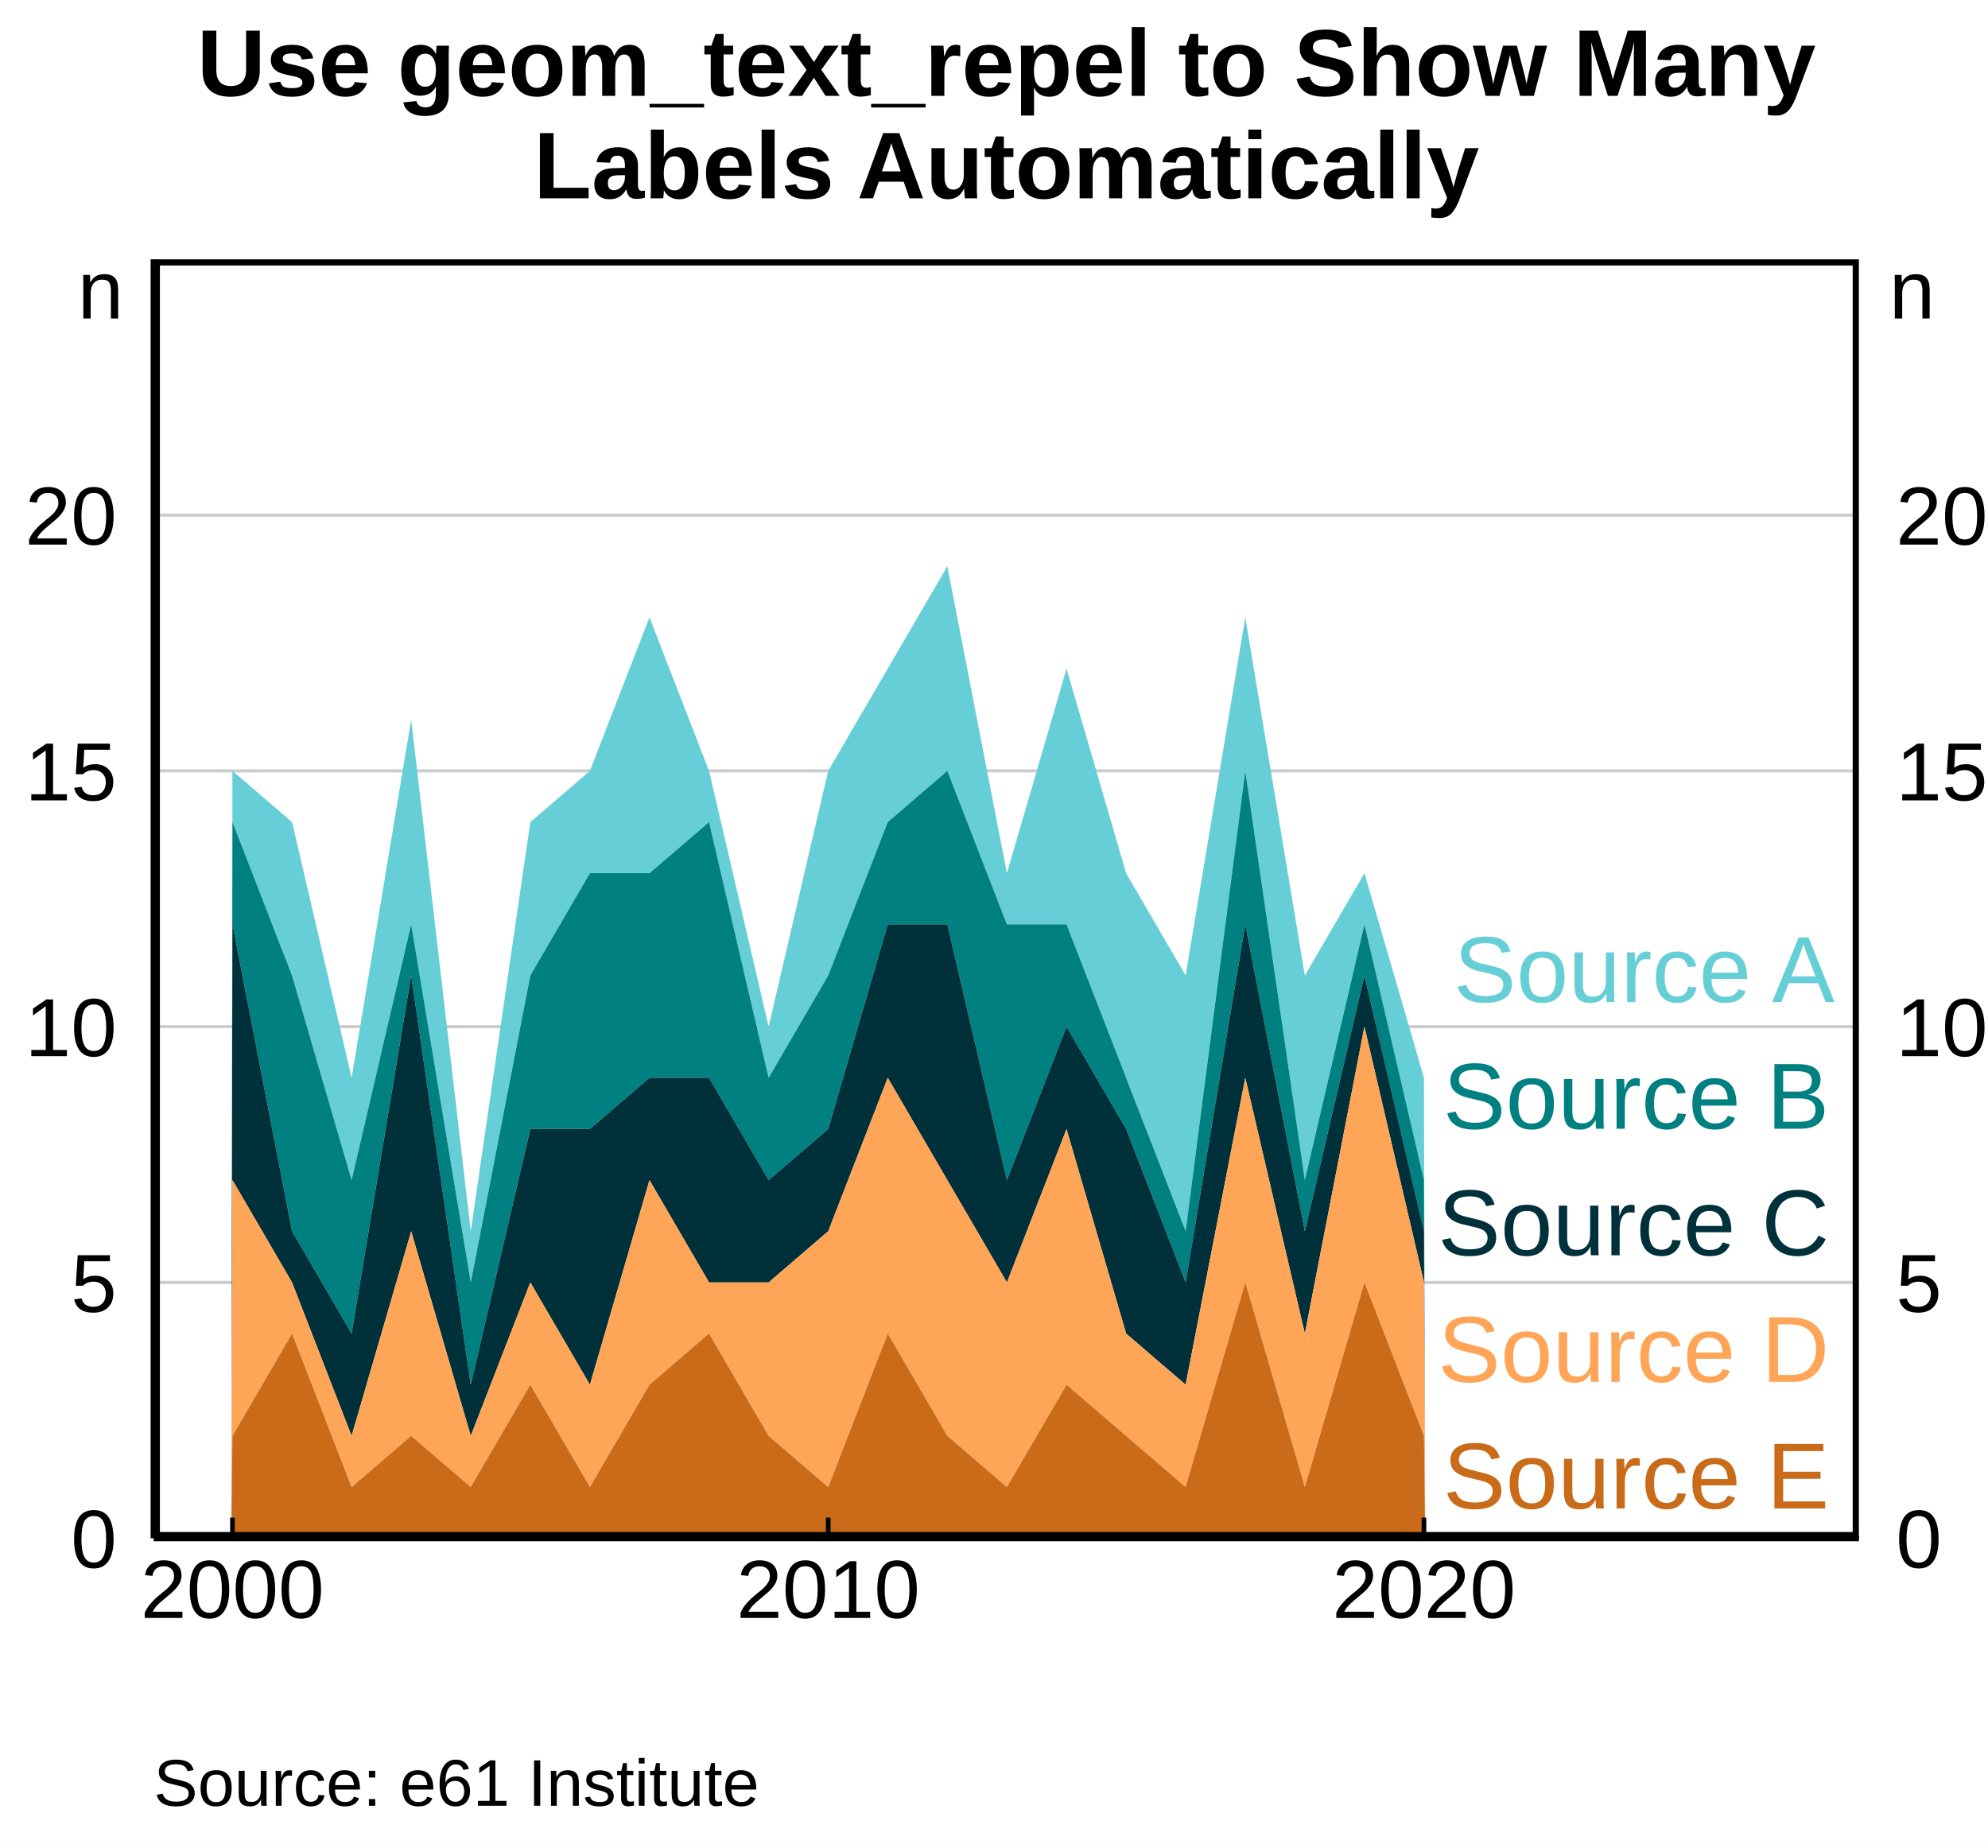
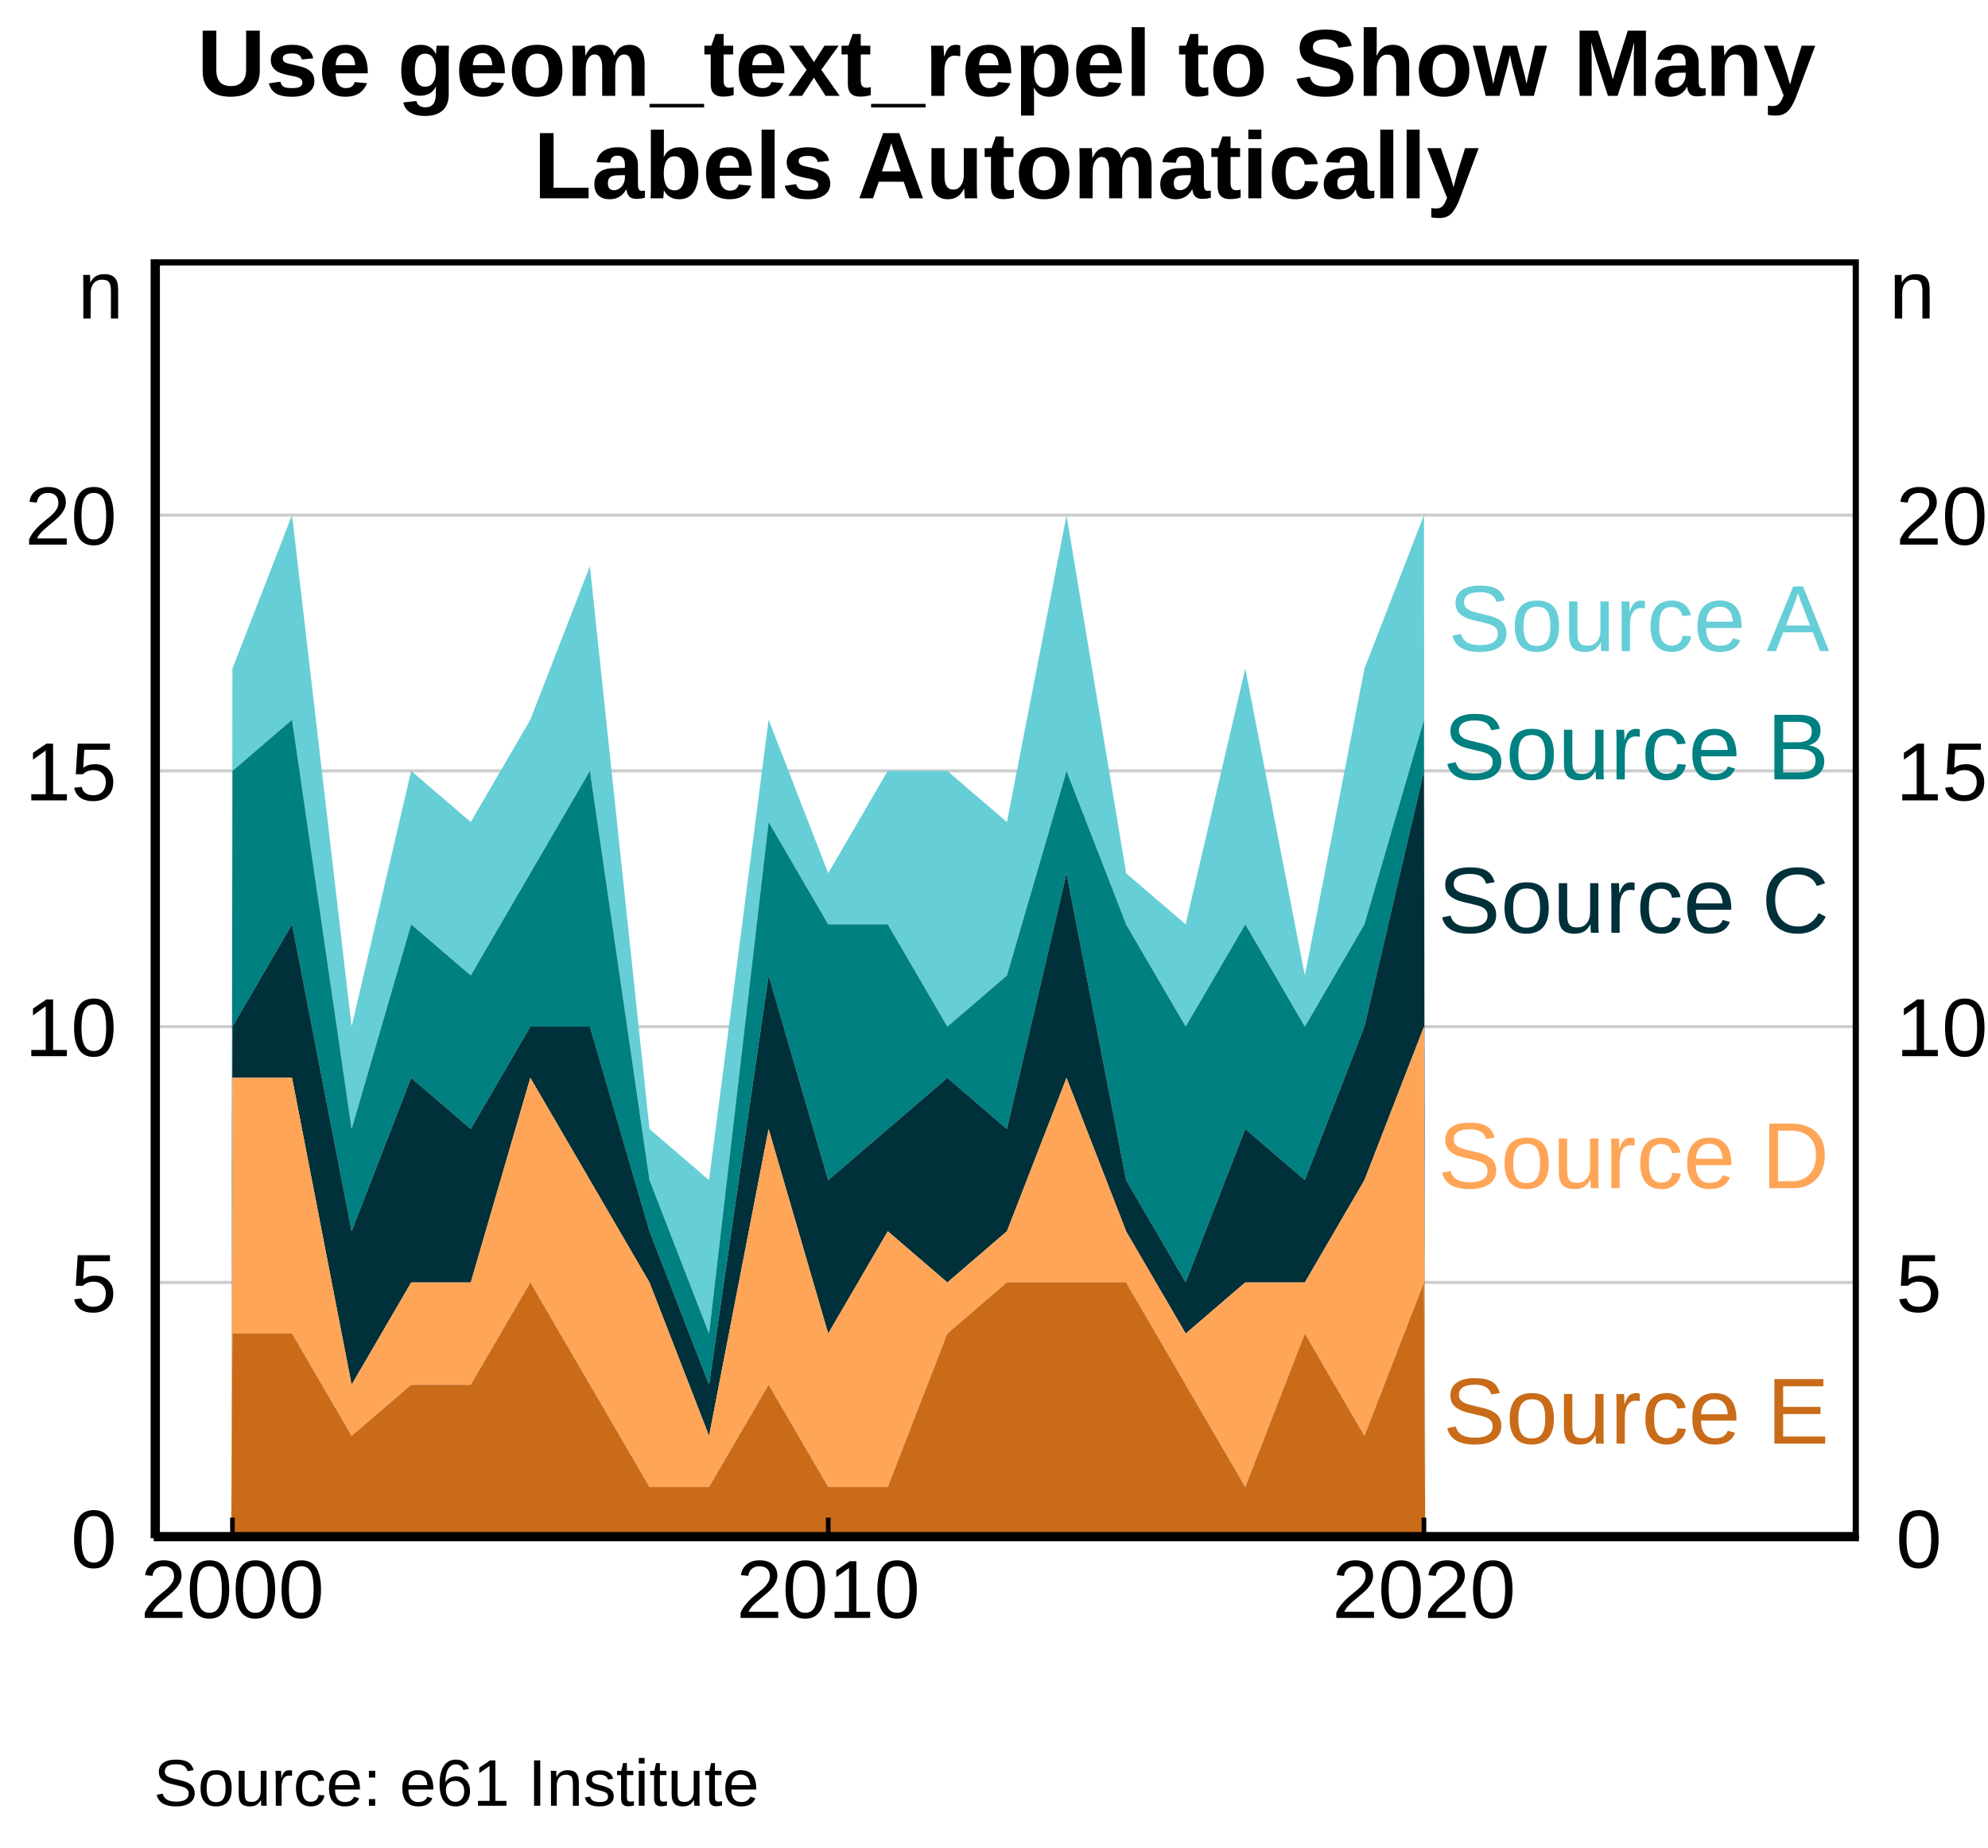
<svg xmlns="http://www.w3.org/2000/svg" class="svglite" width="240.94pt" height="223.94pt" viewBox="0 0 240.94 223.94">
  <defs>
    <style type="text/css">
    .svglite line, .svglite polyline, .svglite polygon, .svglite path, .svglite rect, .svglite circle {
      fill: none;
      stroke: #000000;
      stroke-linecap: round;
      stroke-linejoin: round;
      stroke-miterlimit: 10.00;
    }
    .svglite text {
      white-space: pre;
    }
  </style>
  </defs>
  <rect width="100%" height="100%" style="stroke: none; fill: #FFFFFF;" />
  <defs>
    <clipPath id="cpMC4wMHwyNDAuOTR8MC4wMHwyMjMuOTQ=">
      <rect x="0.00" y="0.00" width="240.94" height="223.94" />
    </clipPath>
  </defs>
  <g clip-path="url(#cpMC4wMHwyNDAuOTR8MC4wMHwyMjMuOTQ=)">
</g>
  <defs>
    <clipPath id="cpMC4wMHwyNDAuOTR8MS45NXwyMjEuOTk=">
      <rect x="0.00" y="1.95" width="240.94" height="220.04" />
    </clipPath>
  </defs>
  <g clip-path="url(#cpMC4wMHwyNDAuOTR8MS45NXwyMjEuOTk=)">
    <rect x="0.00" y="1.95" width="240.94" height="220.04" style="stroke-width: 0.75; stroke: none; fill: #FFFFFF;" />
  </g>
  <g clip-path="url(#cpMC4wMHwyNDAuOTR8MC4wMHwyMjMuOTQ=)">
</g>
  <defs>
    <clipPath id="cpMTguNjN8MjI1LjMwfDMxLjQzfDE4Ni40Mw==">
      <rect x="18.63" y="31.43" width="206.66" height="155.00" />
    </clipPath>
  </defs>
  <g clip-path="url(#cpMTguNjN8MjI1LjMwfDMxLjQzfDE4Ni40Mw==)">
    <rect x="18.63" y="31.43" width="206.66" height="155.00" style="stroke-width: 0.75; stroke: none; fill: #FFFFFF;" />
    <polyline points="18.63,186.43 225.30,186.43 " style="stroke-width: 0.38; stroke: #CDCDCD; stroke-linecap: butt;" />
    <polyline points="18.63,155.43 225.30,155.43 " style="stroke-width: 0.38; stroke: #CDCDCD; stroke-linecap: butt;" />
    <polyline points="18.63,124.43 225.30,124.43 " style="stroke-width: 0.38; stroke: #CDCDCD; stroke-linecap: butt;" />
    <polyline points="18.63,93.43 225.30,93.43 " style="stroke-width: 0.38; stroke: #CDCDCD; stroke-linecap: butt;" />
    <polyline points="18.63,62.43 225.30,62.43 " style="stroke-width: 0.38; stroke: #CDCDCD; stroke-linecap: butt;" />
-     <polygon points="28.17,93.43 28.32,93.56 35.25,99.51 35.39,99.63 35.54,100.25 42.47,130.01 42.61,130.63 42.76,129.76 49.69,88.10 49.83,87.23 49.98,88.47 56.91,147.99 57.05,149.23 57.20,148.24 64.13,100.62 64.28,99.63 64.42,99.51 71.35,93.56 71.50,93.43 71.64,93.06 78.57,75.20 78.72,74.83 78.86,75.20 85.79,93.06 85.94,93.43 86.08,94.05 93.01,123.81 93.16,124.43 93.30,123.81 100.23,94.05 100.38,93.43 100.52,93.18 107.45,81.28 107.60,81.03 107.74,80.78 114.67,68.88 114.82,68.63 114.96,69.38 121.89,105.09 122.04,105.83 122.18,105.34 129.12,81.53 129.26,81.03 129.40,81.53 136.34,105.34 136.48,105.83 136.62,106.08 143.56,117.98 143.70,118.23 143.84,117.36 150.78,75.70 150.92,74.83 151.07,75.70 158.00,117.36 158.14,118.23 158.29,117.98 165.22,106.08 165.36,105.83 165.51,106.33 172.44,130.14 172.58,130.63 172.73,186.43 172.58,143.03 172.44,142.41 165.51,112.65 165.36,112.03 165.22,112.65 158.29,142.41 158.14,143.03 158.00,142.04 151.07,94.42 150.92,93.43 150.78,94.55 143.84,148.11 143.70,149.23 143.56,148.86 136.62,131.00 136.48,130.63 136.34,130.26 129.40,112.40 129.26,112.03 129.12,112.03 122.18,112.03 122.04,112.03 121.89,111.66 114.96,93.80 114.82,93.43 114.67,93.56 107.74,99.51 107.60,99.63 107.45,100.00 100.52,117.86 100.38,118.23 100.23,118.48 93.30,130.38 93.16,130.63 93.01,130.01 86.08,100.25 85.94,99.63 85.79,99.76 78.86,105.71 78.72,105.83 78.57,105.83 71.64,105.83 71.50,105.83 71.35,106.08 64.42,117.98 64.28,118.23 64.13,118.98 57.20,154.69 57.05,155.43 56.91,154.56 49.98,112.90 49.83,112.03 49.69,112.65 42.76,142.41 42.61,143.03 42.47,142.53 35.54,118.73 35.39,118.23 35.25,117.86 28.32,100.00 28.17,99.63 28.03,186.43 " style="stroke-width: 0.00; stroke: none; stroke-linecap: butt; fill: #66CED6;" />
-     <polyline points="28.17,93.43 28.32,93.56 35.25,99.51 35.39,99.63 35.54,100.25 42.47,130.01 42.61,130.63 42.76,129.76 49.69,88.10 49.83,87.23 49.98,88.47 56.91,147.99 57.05,149.23 57.20,148.24 64.13,100.62 64.28,99.63 64.42,99.51 71.35,93.56 71.50,93.43 71.64,93.06 78.57,75.20 78.72,74.83 78.86,75.20 85.79,93.06 85.94,93.43 86.08,94.05 93.01,123.81 93.16,124.43 93.30,123.81 100.23,94.05 100.38,93.43 100.52,93.18 107.45,81.28 107.60,81.03 107.74,80.78 114.67,68.88 114.82,68.63 114.96,69.38 121.89,105.09 122.04,105.83 122.18,105.34 129.12,81.53 129.26,81.03 129.40,81.53 136.34,105.34 136.48,105.83 136.62,106.08 143.56,117.98 143.70,118.23 143.84,117.36 150.78,75.70 150.92,74.83 151.07,75.70 158.00,117.36 158.14,118.23 158.29,117.98 165.22,106.08 165.36,105.83 165.51,106.33 172.44,130.14 172.58,130.63 " style="stroke-width: 2.13; stroke: none; stroke-linecap: butt;" />
-     <polygon points="28.17,99.63 28.32,100.00 35.25,117.86 35.39,118.23 35.54,118.73 42.47,142.53 42.61,143.03 42.76,142.41 49.69,112.65 49.83,112.03 49.98,112.90 56.91,154.56 57.05,155.43 57.20,154.69 64.13,118.98 64.28,118.23 64.42,117.98 71.35,106.08 71.50,105.83 71.64,105.83 78.57,105.83 78.72,105.83 78.86,105.71 85.79,99.76 85.94,99.63 86.08,100.25 93.01,130.01 93.16,130.63 93.30,130.38 100.23,118.48 100.38,118.23 100.52,117.86 107.45,100.00 107.60,99.63 107.74,99.51 114.67,93.56 114.82,93.43 114.96,93.80 121.89,111.66 122.04,112.03 122.18,112.03 129.12,112.03 129.26,112.03 129.40,112.40 136.34,130.26 136.48,130.63 136.62,131.00 143.56,148.86 143.70,149.23 143.84,148.11 150.78,94.55 150.92,93.43 151.07,94.42 158.00,142.04 158.14,143.03 158.29,142.41 165.22,112.65 165.36,112.03 165.51,112.65 172.44,142.41 172.58,143.03 172.73,186.43 172.58,149.23 172.44,148.61 165.51,118.85 165.36,118.23 165.22,118.85 158.29,148.61 158.14,149.23 158.00,148.49 151.07,112.78 150.92,112.03 150.78,112.90 143.84,154.56 143.70,155.43 143.56,155.06 136.62,137.20 136.48,136.83 136.34,136.58 129.40,124.68 129.26,124.43 129.12,124.80 122.18,142.66 122.04,143.03 121.89,142.41 114.96,112.65 114.82,112.03 114.67,112.03 107.74,112.03 107.60,112.03 107.45,112.53 100.52,136.34 100.38,136.83 100.23,136.96 93.30,142.91 93.16,143.03 93.01,142.78 86.08,130.88 85.94,130.63 85.79,130.63 78.86,130.63 78.72,130.63 78.57,130.76 71.64,136.71 71.50,136.83 71.35,136.83 64.42,136.83 64.28,136.83 64.13,137.45 57.20,167.21 57.05,167.83 56.91,166.84 49.98,119.22 49.83,118.23 49.69,119.10 42.76,160.76 42.61,161.63 42.47,161.38 35.54,149.48 35.39,149.23 35.25,148.49 28.32,112.78 28.17,112.03 28.03,186.43 " style="stroke-width: 0.00; stroke: none; stroke-linecap: butt; fill: #008080;" />
-     <polyline points="28.17,99.63 28.32,100.00 35.25,117.86 35.39,118.23 35.54,118.73 42.47,142.53 42.61,143.03 42.76,142.41 49.69,112.65 49.83,112.03 49.98,112.90 56.91,154.56 57.05,155.43 57.20,154.69 64.13,118.98 64.28,118.23 64.42,117.98 71.35,106.08 71.50,105.83 71.64,105.83 78.57,105.83 78.72,105.83 78.86,105.71 85.79,99.76 85.94,99.63 86.08,100.25 93.01,130.01 93.16,130.63 93.30,130.38 100.23,118.48 100.38,118.23 100.52,117.86 107.45,100.00 107.60,99.63 107.74,99.51 114.67,93.56 114.82,93.43 114.96,93.80 121.89,111.66 122.04,112.03 122.18,112.03 129.12,112.03 129.26,112.03 129.40,112.40 136.34,130.26 136.48,130.63 136.62,131.00 143.56,148.86 143.70,149.23 143.84,148.11 150.78,94.55 150.92,93.43 151.07,94.42 158.00,142.04 158.14,143.03 158.29,142.41 165.22,112.65 165.36,112.03 165.51,112.65 172.44,142.41 172.58,143.03 " style="stroke-width: 2.13; stroke: none; stroke-linecap: butt;" />
-     <polygon points="28.17,112.03 28.32,112.78 35.25,148.49 35.39,149.23 35.54,149.48 42.47,161.38 42.61,161.63 42.76,160.76 49.69,119.10 49.83,118.23 49.98,119.22 56.91,166.84 57.05,167.83 57.20,167.21 64.13,137.45 64.28,136.83 64.42,136.83 71.35,136.83 71.50,136.83 71.64,136.71 78.57,130.76 78.72,130.63 78.86,130.63 85.79,130.63 85.94,130.63 86.08,130.88 93.01,142.78 93.16,143.03 93.30,142.91 100.23,136.96 100.38,136.83 100.52,136.34 107.45,112.53 107.60,112.03 107.74,112.03 114.67,112.03 114.82,112.03 114.96,112.65 121.89,142.41 122.04,143.03 122.18,142.66 129.12,124.80 129.26,124.43 129.40,124.68 136.34,136.58 136.48,136.83 136.62,137.20 143.56,155.06 143.70,155.43 143.84,154.56 150.78,112.90 150.92,112.03 151.07,112.78 158.00,148.49 158.14,149.23 158.29,148.61 165.22,118.85 165.36,118.23 165.51,118.85 172.44,148.61 172.58,149.23 172.73,186.43 172.58,155.43 172.44,154.81 165.51,125.05 165.36,124.43 165.22,125.18 158.29,160.89 158.14,161.63 158.00,161.01 151.07,131.25 150.92,130.63 150.78,131.38 143.84,167.09 143.70,167.83 143.56,167.71 136.62,161.75 136.48,161.63 136.34,161.13 129.40,137.33 129.26,136.83 129.12,137.20 122.18,155.06 122.04,155.43 121.89,155.18 114.96,143.28 114.82,143.03 114.67,142.78 107.74,130.88 107.60,130.63 107.45,131.00 100.52,148.86 100.38,149.23 100.23,149.35 93.30,155.31 93.16,155.43 93.01,155.43 86.08,155.43 85.94,155.43 85.79,155.18 78.86,143.28 78.72,143.03 78.57,143.53 71.64,167.33 71.50,167.83 71.35,167.58 64.42,155.68 64.28,155.43 64.13,155.80 57.20,173.66 57.05,174.03 56.91,173.53 49.98,149.73 49.83,149.23 49.69,149.73 42.76,173.53 42.61,174.03 42.47,173.66 35.54,155.80 35.39,155.43 35.25,155.18 28.32,143.28 28.17,143.03 28.03,186.43 " style="stroke-width: 0.00; stroke: none; stroke-linecap: butt; fill: #003039;" />
-     <polyline points="28.17,112.03 28.32,112.78 35.25,148.49 35.39,149.23 35.54,149.48 42.47,161.38 42.61,161.63 42.76,160.76 49.69,119.10 49.83,118.23 49.98,119.22 56.91,166.84 57.05,167.83 57.20,167.21 64.13,137.45 64.28,136.83 64.42,136.83 71.35,136.83 71.50,136.83 71.64,136.71 78.57,130.76 78.72,130.63 78.86,130.63 85.79,130.63 85.94,130.63 86.08,130.88 93.01,142.78 93.16,143.03 93.30,142.91 100.23,136.96 100.38,136.83 100.52,136.34 107.45,112.53 107.60,112.03 107.74,112.03 114.67,112.03 114.82,112.03 114.96,112.65 121.89,142.41 122.04,143.03 122.18,142.66 129.12,124.80 129.26,124.43 129.40,124.68 136.34,136.58 136.48,136.83 136.62,137.20 143.56,155.06 143.70,155.43 143.84,154.56 150.78,112.90 150.92,112.03 151.07,112.78 158.00,148.49 158.14,149.23 158.29,148.61 165.22,118.85 165.36,118.23 165.51,118.85 172.44,148.61 172.58,149.23 " style="stroke-width: 2.13; stroke: none; stroke-linecap: butt;" />
-     <polygon points="28.17,143.03 28.32,143.28 35.25,155.18 35.39,155.43 35.54,155.80 42.47,173.66 42.61,174.03 42.76,173.53 49.69,149.73 49.83,149.23 49.98,149.73 56.91,173.53 57.05,174.03 57.20,173.66 64.13,155.80 64.28,155.43 64.42,155.68 71.35,167.58 71.50,167.83 71.64,167.33 78.57,143.53 78.72,143.03 78.86,143.28 85.79,155.18 85.94,155.43 86.08,155.43 93.01,155.43 93.16,155.43 93.30,155.31 100.23,149.35 100.38,149.23 100.52,148.86 107.45,131.00 107.60,130.63 107.74,130.88 114.67,142.78 114.82,143.03 114.96,143.28 121.89,155.18 122.04,155.43 122.18,155.06 129.12,137.20 129.26,136.83 129.40,137.33 136.34,161.13 136.48,161.63 136.62,161.75 143.56,167.71 143.70,167.83 143.84,167.09 150.78,131.38 150.92,130.63 151.07,131.25 158.00,161.01 158.14,161.63 158.29,160.89 165.22,125.18 165.36,124.43 165.51,125.05 172.44,154.81 172.58,155.43 172.73,186.43 172.58,174.03 172.44,173.66 165.51,155.80 165.36,155.43 165.22,155.93 158.29,179.73 158.14,180.23 158.00,179.73 151.07,155.93 150.92,155.43 150.78,155.93 143.84,179.73 143.70,180.23 143.56,180.11 136.62,174.15 136.48,174.03 136.34,173.91 129.40,167.95 129.26,167.83 129.12,168.08 122.18,179.98 122.04,180.23 121.89,180.11 114.96,174.15 114.82,174.03 114.67,173.78 107.74,161.88 107.60,161.63 107.45,162.00 100.52,179.86 100.38,180.23 100.23,180.11 93.30,174.15 93.16,174.03 93.01,173.78 86.08,161.88 85.94,161.63 85.79,161.75 78.86,167.71 78.72,167.83 78.57,168.08 71.64,179.98 71.50,180.23 71.35,179.98 64.42,168.08 64.28,167.83 64.13,168.08 57.20,179.98 57.05,180.23 56.91,180.11 49.98,174.15 49.83,174.03 49.69,174.15 42.76,180.11 42.61,180.23 42.47,179.86 35.54,162.00 35.39,161.63 35.25,161.88 28.32,173.78 28.17,174.03 28.03,186.43 " style="stroke-width: 0.00; stroke: none; stroke-linecap: butt; fill: #FFA557;" />
-     <polyline points="28.17,143.03 28.32,143.28 35.25,155.18 35.39,155.43 35.54,155.80 42.47,173.66 42.61,174.03 42.76,173.53 49.69,149.73 49.83,149.23 49.98,149.73 56.91,173.53 57.05,174.03 57.20,173.66 64.13,155.80 64.28,155.43 64.42,155.68 71.35,167.58 71.50,167.83 71.64,167.33 78.57,143.53 78.72,143.03 78.86,143.28 85.79,155.18 85.94,155.43 86.08,155.43 93.01,155.43 93.16,155.43 93.30,155.31 100.23,149.35 100.38,149.23 100.52,148.86 107.45,131.00 107.60,130.63 107.74,130.88 114.67,142.78 114.82,143.03 114.96,143.28 121.89,155.18 122.04,155.43 122.18,155.06 129.12,137.20 129.26,136.83 129.40,137.33 136.34,161.13 136.48,161.63 136.62,161.75 143.56,167.71 143.70,167.83 143.84,167.09 150.78,131.38 150.92,130.63 151.07,131.25 158.00,161.01 158.14,161.63 158.29,160.89 165.22,125.18 165.36,124.43 165.51,125.05 172.44,154.81 172.58,155.43 " style="stroke-width: 2.13; stroke: none; stroke-linecap: butt;" />
-     <polygon points="28.17,174.03 28.32,173.78 35.25,161.88 35.39,161.63 35.54,162.00 42.47,179.86 42.61,180.23 42.76,180.11 49.69,174.15 49.83,174.03 49.98,174.15 56.91,180.11 57.05,180.23 57.20,179.98 64.13,168.08 64.28,167.83 64.42,168.08 71.35,179.98 71.50,180.23 71.64,179.98 78.57,168.08 78.72,167.83 78.86,167.71 85.79,161.75 85.94,161.63 86.08,161.88 93.01,173.78 93.16,174.03 93.30,174.15 100.23,180.11 100.38,180.23 100.52,179.86 107.45,162.00 107.60,161.63 107.74,161.88 114.67,173.78 114.82,174.03 114.96,174.15 121.89,180.11 122.04,180.23 122.18,179.98 129.12,168.08 129.26,167.83 129.40,167.95 136.34,173.91 136.48,174.03 136.62,174.15 143.56,180.11 143.70,180.23 143.84,179.73 150.78,155.93 150.92,155.43 151.07,155.93 158.00,179.73 158.14,180.23 158.29,179.73 165.22,155.93 165.36,155.43 165.51,155.80 172.44,173.66 172.58,174.03 172.73,186.43 172.58,186.43 172.44,186.43 165.51,186.43 165.36,186.43 165.22,186.43 158.29,186.43 158.14,186.43 158.00,186.43 151.07,186.43 150.92,186.43 150.78,186.43 143.84,186.43 143.70,186.43 143.56,186.43 136.62,186.43 136.48,186.43 136.34,186.43 129.40,186.43 129.26,186.43 129.12,186.43 122.18,186.43 122.04,186.43 121.89,186.43 114.96,186.43 114.82,186.43 114.67,186.43 107.74,186.43 107.60,186.43 107.45,186.43 100.52,186.43 100.38,186.43 100.23,186.43 93.30,186.43 93.16,186.43 93.01,186.43 86.08,186.43 85.94,186.43 85.79,186.43 78.86,186.43 78.72,186.43 78.57,186.43 71.64,186.43 71.50,186.43 71.35,186.43 64.42,186.43 64.28,186.43 64.13,186.43 57.20,186.43 57.05,186.43 56.91,186.43 49.98,186.43 49.83,186.43 49.69,186.43 42.76,186.43 42.61,186.43 42.47,186.43 35.54,186.43 35.39,186.43 35.25,186.43 28.32,186.43 28.17,186.43 28.03,186.43 " style="stroke-width: 0.00; stroke: none; stroke-linecap: butt; fill: #C96B18;" />
-     <polyline points="28.17,174.03 28.32,173.78 35.25,161.88 35.39,161.63 35.54,162.00 42.47,179.86 42.61,180.23 42.76,180.11 49.69,174.15 49.83,174.03 49.98,174.15 56.91,180.11 57.05,180.23 57.20,179.98 64.13,168.08 64.28,167.83 64.42,168.08 71.35,179.98 71.50,180.23 71.64,179.98 78.57,168.08 78.72,167.83 78.86,167.71 85.79,161.75 85.94,161.63 86.08,161.88 93.01,173.78 93.16,174.03 93.30,174.15 100.23,180.11 100.38,180.23 100.52,179.86 107.45,162.00 107.60,161.63 107.74,161.88 114.67,173.78 114.82,174.03 114.96,174.15 121.89,180.11 122.04,180.23 122.18,179.98 129.12,168.08 129.26,167.83 129.40,167.95 136.34,173.91 136.48,174.03 136.62,174.15 143.56,180.11 143.70,180.23 143.84,179.73 150.78,155.93 150.92,155.43 151.07,155.93 158.00,179.73 158.14,180.23 158.29,179.73 165.22,155.93 165.36,155.43 165.51,155.80 172.44,173.66 172.58,174.03 " style="stroke-width: 2.13; stroke: none; stroke-linecap: butt;" />
-     <line x1="174.38" y1="119.14" x2="172.68" y2="135.83" style="stroke-width: 1.07; stroke: none;" />
-     <line x1="173.10" y1="135.30" x2="172.63" y2="145.13" style="stroke-width: 1.07; stroke: none;" />
-     <text x="199.27" y="121.45" text-anchor="middle" style="font-size: 11.38px;fill: #66CED6; font-family: &quot;Arial&quot;;" textLength="46.17px" lengthAdjust="spacingAndGlyphs">Source A</text>
-     <text x="198.30" y="136.80" text-anchor="middle" style="font-size: 11.38px;fill: #008080; font-family: &quot;Arial&quot;;" textLength="46.80px" lengthAdjust="spacingAndGlyphs">Source B</text>
-     <text x="197.99" y="152.14" text-anchor="middle" style="font-size: 11.38px;fill: #003039; font-family: &quot;Arial&quot;;" textLength="47.43px" lengthAdjust="spacingAndGlyphs">Source C</text>
-     <text x="197.99" y="167.49" text-anchor="middle" style="font-size: 11.38px;fill: #FFA557; font-family: &quot;Arial&quot;;" textLength="47.43px" lengthAdjust="spacingAndGlyphs">Source D</text>
-     <text x="198.30" y="182.83" text-anchor="middle" style="font-size: 11.38px;fill: #C96B18; font-family: &quot;Arial&quot;;" textLength="46.80px" lengthAdjust="spacingAndGlyphs">Source E</text>
+     <polygon points="28.17,81.03 28.32,80.66 35.25,62.80 35.39,62.43 35.54,63.67 42.47,123.19 42.61,124.43 42.76,123.81 49.69,94.05 49.83,93.43 49.98,93.56 56.91,99.51 57.05,99.63 57.20,99.38 64.13,87.48 64.28,87.23 64.42,86.86 71.35,69.00 71.50,68.63 71.64,70.00 78.57,135.47 78.72,136.83 78.86,136.96 85.79,142.91 85.94,143.03 86.08,141.91 93.01,88.35 93.16,87.23 93.30,87.60 100.23,105.46 100.38,105.83 100.52,105.58 107.45,93.68 107.60,93.43 107.74,93.43 114.67,93.43 114.82,93.43 114.96,93.56 121.89,99.51 122.04,99.63 122.18,98.89 129.12,63.18 129.26,62.43 129.40,63.30 136.34,104.96 136.48,105.83 136.62,105.96 143.56,111.91 143.70,112.03 143.84,111.41 150.78,81.65 150.92,81.03 151.07,81.78 158.00,117.49 158.14,118.23 158.29,117.49 165.22,81.78 165.36,81.03 165.51,80.66 172.44,62.80 172.58,62.43 172.73,186.43 172.58,87.23 172.44,87.73 165.51,111.54 165.36,112.03 165.22,112.28 158.29,124.18 158.14,124.43 158.00,124.18 151.07,112.28 150.92,112.03 150.78,112.28 143.84,124.18 143.70,124.43 143.56,124.18 136.62,112.28 136.48,112.03 136.34,111.66 129.40,93.80 129.26,93.43 129.12,93.93 122.18,117.74 122.04,118.23 121.89,118.36 114.96,124.31 114.82,124.43 114.67,124.18 107.74,112.28 107.60,112.03 107.45,112.03 100.52,112.03 100.38,112.03 100.23,111.78 93.30,99.88 93.16,99.63 93.01,100.87 86.08,160.39 85.94,161.63 85.79,161.26 78.86,143.40 78.72,143.03 78.57,142.04 71.64,94.42 71.50,93.43 71.35,93.68 64.42,105.58 64.28,105.83 64.13,106.08 57.20,117.98 57.05,118.23 56.91,118.11 49.98,112.16 49.83,112.03 49.69,112.53 42.76,136.34 42.61,136.83 42.47,135.84 35.54,88.22 35.39,87.23 35.25,87.36 28.32,93.31 28.17,93.43 28.03,186.43 " style="stroke-width: 0.00; stroke: none; stroke-linecap: butt; fill: #66CED6;" />
+     <polyline points="28.17,81.03 28.32,80.66 35.25,62.80 35.39,62.43 35.54,63.67 42.47,123.19 42.61,124.43 42.76,123.81 49.69,94.05 49.83,93.43 49.98,93.56 56.91,99.51 57.05,99.63 57.20,99.38 64.13,87.48 64.28,87.23 64.42,86.86 71.35,69.00 71.50,68.63 71.64,70.00 78.57,135.47 78.72,136.83 78.86,136.96 85.79,142.91 85.94,143.03 86.08,141.91 93.01,88.35 93.16,87.23 93.30,87.60 100.23,105.46 100.38,105.83 100.52,105.58 107.45,93.68 107.60,93.43 107.74,93.43 114.67,93.43 114.82,93.43 114.96,93.56 121.89,99.51 122.04,99.63 122.18,98.89 129.12,63.18 129.26,62.43 129.40,63.30 136.34,104.96 136.48,105.83 136.62,105.96 143.56,111.91 143.70,112.03 143.84,111.41 150.78,81.65 150.92,81.03 151.07,81.78 158.00,117.49 158.14,118.23 158.29,117.49 165.22,81.78 165.36,81.03 165.51,80.66 172.44,62.80 172.58,62.43 " style="stroke-width: 2.13; stroke: none; stroke-linecap: butt;" />
+     <polygon points="28.17,93.43 28.32,93.31 35.25,87.36 35.39,87.23 35.54,88.22 42.47,135.84 42.61,136.83 42.76,136.34 49.69,112.53 49.83,112.03 49.98,112.16 56.91,118.11 57.05,118.23 57.20,117.98 64.13,106.08 64.28,105.83 64.42,105.58 71.35,93.68 71.50,93.43 71.64,94.42 78.57,142.04 78.72,143.03 78.86,143.40 85.79,161.26 85.94,161.63 86.08,160.39 93.01,100.87 93.16,99.63 93.30,99.88 100.23,111.78 100.38,112.03 100.52,112.03 107.45,112.03 107.60,112.03 107.74,112.28 114.67,124.18 114.82,124.43 114.96,124.31 121.89,118.36 122.04,118.23 122.18,117.74 129.12,93.93 129.26,93.43 129.40,93.80 136.34,111.66 136.48,112.03 136.62,112.28 143.56,124.18 143.70,124.43 143.84,124.18 150.78,112.28 150.92,112.03 151.07,112.28 158.00,124.18 158.14,124.43 158.29,124.18 165.22,112.28 165.36,112.03 165.51,111.54 172.44,87.73 172.58,87.23 172.73,186.43 172.58,93.43 172.44,94.05 165.51,123.81 165.36,124.43 165.22,124.80 158.29,142.66 158.14,143.03 158.00,142.91 151.07,136.96 150.92,136.83 150.78,137.20 143.84,155.06 143.70,155.43 143.56,155.18 136.62,143.28 136.48,143.03 136.34,142.29 129.40,106.58 129.26,105.83 129.12,106.45 122.18,136.21 122.04,136.83 121.89,136.71 114.96,130.76 114.82,130.63 114.67,130.76 107.74,136.71 107.60,136.83 107.45,136.96 100.52,142.91 100.38,143.03 100.23,142.53 93.30,118.73 93.16,118.23 93.01,119.22 86.08,166.84 85.94,167.83 85.79,167.46 78.86,149.60 78.72,149.23 78.57,148.73 71.64,124.93 71.50,124.43 71.35,124.43 64.42,124.43 64.28,124.43 64.13,124.68 57.20,136.58 57.05,136.83 56.91,136.71 49.98,130.76 49.83,130.63 49.69,131.00 42.76,148.86 42.61,149.23 42.47,148.49 35.54,112.78 35.39,112.03 35.25,112.28 28.32,124.18 28.17,124.43 28.03,186.43 " style="stroke-width: 0.00; stroke: none; stroke-linecap: butt; fill: #008080;" />
+     <polyline points="28.17,93.43 28.32,93.31 35.25,87.36 35.39,87.23 35.54,88.22 42.47,135.84 42.61,136.83 42.76,136.34 49.69,112.53 49.83,112.03 49.98,112.16 56.91,118.11 57.05,118.23 57.20,117.98 64.13,106.08 64.28,105.83 64.42,105.58 71.35,93.68 71.50,93.43 71.64,94.42 78.57,142.04 78.72,143.03 78.86,143.40 85.79,161.26 85.94,161.63 86.08,160.39 93.01,100.87 93.16,99.63 93.30,99.88 100.23,111.78 100.38,112.03 100.52,112.03 107.45,112.03 107.60,112.03 107.74,112.28 114.67,124.18 114.82,124.43 114.96,124.31 121.89,118.36 122.04,118.23 122.18,117.74 129.12,93.93 129.26,93.43 129.40,93.80 136.34,111.66 136.48,112.03 136.62,112.28 143.56,124.18 143.70,124.43 143.84,124.18 150.78,112.28 150.92,112.03 151.07,112.28 158.00,124.18 158.14,124.43 158.29,124.18 165.22,112.28 165.36,112.03 165.51,111.54 172.44,87.73 172.58,87.23 " style="stroke-width: 2.13; stroke: none; stroke-linecap: butt;" />
+     <polygon points="28.17,124.43 28.32,124.18 35.25,112.28 35.39,112.03 35.54,112.78 42.47,148.49 42.61,149.23 42.76,148.86 49.69,131.00 49.83,130.63 49.98,130.76 56.91,136.71 57.05,136.83 57.20,136.58 64.13,124.68 64.28,124.43 64.42,124.43 71.35,124.43 71.50,124.43 71.64,124.93 78.57,148.73 78.72,149.23 78.86,149.60 85.79,167.46 85.94,167.83 86.08,166.84 93.01,119.22 93.16,118.23 93.30,118.73 100.23,142.53 100.38,143.03 100.52,142.91 107.45,136.96 107.60,136.83 107.74,136.71 114.67,130.76 114.82,130.63 114.96,130.76 121.89,136.71 122.04,136.83 122.18,136.21 129.12,106.45 129.26,105.83 129.40,106.58 136.34,142.29 136.48,143.03 136.62,143.28 143.56,155.18 143.70,155.43 143.84,155.06 150.78,137.20 150.92,136.83 151.07,136.96 158.00,142.91 158.14,143.03 158.29,142.66 165.22,124.80 165.36,124.43 165.51,123.81 172.44,94.05 172.58,93.43 172.73,186.43 172.58,124.43 172.44,124.80 165.51,142.66 165.36,143.03 165.22,143.28 158.29,155.18 158.14,155.43 158.00,155.43 151.07,155.43 150.92,155.43 150.78,155.55 143.84,161.51 143.70,161.63 143.56,161.38 136.62,149.48 136.48,149.23 136.34,148.86 129.40,131.00 129.26,130.63 129.12,131.00 122.18,148.86 122.04,149.23 121.89,149.35 114.96,155.31 114.82,155.43 114.67,155.31 107.74,149.35 107.60,149.23 107.45,149.48 100.52,161.38 100.38,161.63 100.23,161.13 93.30,137.33 93.16,136.83 93.01,137.58 86.08,173.29 85.94,174.03 85.79,173.66 78.86,155.80 78.72,155.43 78.57,155.18 71.64,143.28 71.50,143.03 71.35,142.78 64.42,130.88 64.28,130.63 64.13,131.13 57.20,154.93 57.05,155.43 56.91,155.43 49.98,155.43 49.83,155.43 49.69,155.68 42.76,167.58 42.61,167.83 42.47,167.09 35.54,131.38 35.39,130.63 35.25,130.63 28.32,130.63 28.17,130.63 28.03,186.43 " style="stroke-width: 0.00; stroke: none; stroke-linecap: butt; fill: #003039;" />
+     <polyline points="28.17,124.43 28.32,124.18 35.25,112.28 35.39,112.03 35.54,112.78 42.47,148.49 42.61,149.23 42.76,148.86 49.69,131.00 49.83,130.63 49.98,130.76 56.91,136.71 57.05,136.83 57.20,136.58 64.13,124.68 64.28,124.43 64.42,124.43 71.35,124.43 71.50,124.43 71.64,124.93 78.57,148.73 78.72,149.23 78.86,149.60 85.79,167.46 85.94,167.83 86.08,166.84 93.01,119.22 93.16,118.23 93.30,118.73 100.23,142.53 100.38,143.03 100.52,142.91 107.45,136.96 107.60,136.83 107.74,136.71 114.67,130.76 114.82,130.63 114.96,130.76 121.89,136.71 122.04,136.83 122.18,136.21 129.12,106.45 129.26,105.83 129.40,106.58 136.34,142.29 136.48,143.03 136.62,143.28 143.56,155.18 143.70,155.43 143.84,155.06 150.78,137.20 150.92,136.83 151.07,136.96 158.00,142.91 158.14,143.03 158.29,142.66 165.22,124.80 165.36,124.43 165.51,123.81 172.44,94.05 172.58,93.43 " style="stroke-width: 2.13; stroke: none; stroke-linecap: butt;" />
+     <polygon points="28.17,130.63 28.32,130.63 35.25,130.63 35.39,130.63 35.54,131.38 42.47,167.09 42.61,167.83 42.76,167.58 49.69,155.68 49.83,155.43 49.98,155.43 56.91,155.43 57.05,155.43 57.20,154.93 64.13,131.13 64.28,130.63 64.42,130.88 71.35,142.78 71.50,143.03 71.64,143.28 78.57,155.18 78.72,155.43 78.86,155.80 85.79,173.66 85.94,174.03 86.08,173.29 93.01,137.58 93.16,136.83 93.30,137.33 100.23,161.13 100.38,161.63 100.52,161.38 107.45,149.48 107.60,149.23 107.74,149.35 114.67,155.31 114.82,155.43 114.96,155.31 121.89,149.35 122.04,149.23 122.18,148.86 129.12,131.00 129.26,130.63 129.40,131.00 136.34,148.86 136.48,149.23 136.62,149.48 143.56,161.38 143.70,161.63 143.84,161.51 150.78,155.55 150.92,155.43 151.07,155.43 158.00,155.43 158.14,155.43 158.29,155.18 165.22,143.28 165.36,143.03 165.51,142.66 172.44,124.80 172.58,124.43 172.73,186.43 172.58,155.43 172.44,155.80 165.51,173.66 165.36,174.03 165.22,173.78 158.29,161.88 158.14,161.63 158.00,162.00 151.07,179.86 150.92,180.23 150.78,179.98 143.84,168.08 143.70,167.83 143.56,167.58 136.62,155.68 136.48,155.43 136.34,155.43 129.40,155.43 129.26,155.43 129.12,155.43 122.18,155.43 122.04,155.43 121.89,155.55 114.96,161.51 114.82,161.63 114.67,162.00 107.74,179.86 107.60,180.23 107.45,180.23 100.52,180.23 100.38,180.23 100.23,179.98 93.30,168.08 93.16,167.83 93.01,168.08 86.08,179.98 85.94,180.23 85.79,180.23 78.86,180.23 78.72,180.23 78.57,179.98 71.64,168.08 71.50,167.83 71.35,167.58 64.42,155.68 64.28,155.43 64.13,155.68 57.20,167.58 57.05,167.83 56.91,167.83 49.98,167.83 49.83,167.83 49.69,167.95 42.76,173.91 42.61,174.03 42.47,173.78 35.54,161.88 35.39,161.63 35.25,161.63 28.32,161.63 28.17,161.63 28.03,186.43 " style="stroke-width: 0.00; stroke: none; stroke-linecap: butt; fill: #FFA557;" />
+     <polyline points="28.17,130.63 28.32,130.63 35.25,130.63 35.39,130.63 35.54,131.38 42.47,167.09 42.61,167.83 42.76,167.58 49.69,155.68 49.83,155.43 49.98,155.43 56.91,155.43 57.05,155.43 57.20,154.93 64.13,131.13 64.28,130.63 64.42,130.88 71.35,142.78 71.50,143.03 71.64,143.28 78.57,155.18 78.72,155.43 78.86,155.80 85.79,173.66 85.94,174.03 86.08,173.29 93.01,137.58 93.16,136.83 93.30,137.33 100.23,161.13 100.38,161.63 100.52,161.38 107.45,149.48 107.60,149.23 107.74,149.35 114.67,155.31 114.82,155.43 114.96,155.31 121.89,149.35 122.04,149.23 122.18,148.86 129.12,131.00 129.26,130.63 129.40,131.00 136.34,148.86 136.48,149.23 136.62,149.48 143.56,161.38 143.70,161.63 143.84,161.51 150.78,155.55 150.92,155.43 151.07,155.43 158.00,155.43 158.14,155.43 158.29,155.18 165.22,143.28 165.36,143.03 165.51,142.66 172.44,124.80 172.58,124.43 " style="stroke-width: 2.13; stroke: none; stroke-linecap: butt;" />
+     <polygon points="28.17,161.63 28.32,161.63 35.25,161.63 35.39,161.63 35.54,161.88 42.47,173.78 42.61,174.03 42.76,173.91 49.69,167.95 49.83,167.83 49.98,167.83 56.91,167.83 57.05,167.83 57.20,167.58 64.13,155.68 64.28,155.43 64.42,155.68 71.35,167.58 71.50,167.83 71.64,168.08 78.57,179.98 78.72,180.23 78.86,180.23 85.79,180.23 85.94,180.23 86.08,179.98 93.01,168.08 93.16,167.83 93.30,168.08 100.23,179.98 100.38,180.23 100.52,180.23 107.45,180.23 107.60,180.23 107.74,179.86 114.67,162.00 114.82,161.63 114.96,161.51 121.89,155.55 122.04,155.43 122.18,155.43 129.12,155.43 129.26,155.43 129.40,155.43 136.34,155.43 136.48,155.43 136.62,155.68 143.56,167.58 143.70,167.83 143.84,168.08 150.78,179.98 150.92,180.23 151.07,179.86 158.00,162.00 158.14,161.63 158.29,161.88 165.22,173.78 165.36,174.03 165.51,173.66 172.44,155.80 172.58,155.43 172.73,186.43 172.58,186.43 172.44,186.43 165.51,186.43 165.36,186.43 165.22,186.43 158.29,186.43 158.14,186.43 158.00,186.43 151.07,186.43 150.92,186.43 150.78,186.43 143.84,186.43 143.70,186.43 143.56,186.43 136.62,186.43 136.48,186.43 136.34,186.43 129.40,186.43 129.26,186.43 129.12,186.43 122.18,186.43 122.04,186.43 121.89,186.43 114.96,186.43 114.82,186.43 114.67,186.43 107.74,186.43 107.60,186.43 107.45,186.43 100.52,186.43 100.38,186.43 100.23,186.43 93.30,186.43 93.16,186.43 93.01,186.43 86.08,186.43 85.94,186.43 85.79,186.43 78.86,186.43 78.72,186.43 78.57,186.43 71.64,186.43 71.50,186.43 71.35,186.43 64.42,186.43 64.28,186.43 64.13,186.43 57.20,186.43 57.05,186.43 56.91,186.43 49.98,186.43 49.83,186.43 49.69,186.43 42.76,186.43 42.61,186.43 42.47,186.43 35.54,186.43 35.39,186.43 35.25,186.43 28.32,186.43 28.17,186.43 28.03,186.43 " style="stroke-width: 0.00; stroke: none; stroke-linecap: butt; fill: #C96B18;" />
+     <polyline points="28.17,161.63 28.32,161.63 35.25,161.63 35.39,161.63 35.54,161.88 42.47,173.78 42.61,174.03 42.76,173.91 49.69,167.95 49.83,167.83 49.98,167.83 56.91,167.83 57.05,167.83 57.20,167.58 64.13,155.68 64.28,155.43 64.42,155.68 71.35,167.58 71.50,167.83 71.64,168.08 78.57,179.98 78.72,180.23 78.86,180.23 85.79,180.23 85.94,180.23 86.08,179.98 93.01,168.08 93.16,167.83 93.30,168.08 100.23,179.98 100.38,180.23 100.52,180.23 107.45,180.23 107.60,180.23 107.74,179.86 114.67,162.00 114.82,161.63 114.96,161.51 121.89,155.55 122.04,155.43 122.18,155.43 129.12,155.43 129.26,155.43 129.40,155.43 136.34,155.43 136.48,155.43 136.62,155.68 143.56,167.58 143.70,167.83 143.84,168.08 150.78,179.98 150.92,180.23 151.07,179.86 158.00,162.00 158.14,161.63 158.29,161.88 165.22,173.78 165.36,174.03 165.51,173.66 172.44,155.80 172.58,155.43 " style="stroke-width: 2.13; stroke: none; stroke-linecap: butt;" />
+     <text x="198.61" y="78.91" text-anchor="middle" style="font-size: 11.38px;fill: #66CED6; font-family: &quot;Arial&quot;;" textLength="46.17px" lengthAdjust="spacingAndGlyphs">Source A</text>
+     <text x="198.30" y="94.46" text-anchor="middle" style="font-size: 11.38px;fill: #008080; font-family: &quot;Arial&quot;;" textLength="46.80px" lengthAdjust="spacingAndGlyphs">Source B</text>
+     <text x="197.99" y="113.06" text-anchor="middle" style="font-size: 11.38px;fill: #003039; font-family: &quot;Arial&quot;;" textLength="47.43px" lengthAdjust="spacingAndGlyphs">Source C</text>
+     <text x="197.99" y="144.01" text-anchor="middle" style="font-size: 11.38px;fill: #FFA557; font-family: &quot;Arial&quot;;" textLength="47.43px" lengthAdjust="spacingAndGlyphs">Source D</text>
+     <text x="198.30" y="174.97" text-anchor="middle" style="font-size: 11.38px;fill: #C96B18; font-family: &quot;Arial&quot;;" textLength="46.80px" lengthAdjust="spacingAndGlyphs">Source E</text>
    <rect x="18.63" y="31.43" width="206.66" height="155.00" style="stroke-width: 1.50;" />
  </g>
  <g clip-path="url(#cpMC4wMHwyNDAuOTR8MC4wMHwyMjMuOTQ=)">
    <polyline points="18.63,186.43 18.63,31.43 " style="stroke-width: 0.75; stroke-linecap: butt;" />
    <text x="14.15" y="190.01" text-anchor="end" style="font-size: 10.00px; font-family: &quot;Arial&quot;;" textLength="5.57px" lengthAdjust="spacingAndGlyphs">0</text>
    <text x="14.15" y="159.01" text-anchor="end" style="font-size: 10.00px; font-family: &quot;Arial&quot;;" textLength="5.57px" lengthAdjust="spacingAndGlyphs">5</text>
    <text x="14.15" y="128.01" text-anchor="end" style="font-size: 10.00px; font-family: &quot;Arial&quot;;" textLength="11.13px" lengthAdjust="spacingAndGlyphs">10</text>
    <text x="14.15" y="97.01" text-anchor="end" style="font-size: 10.00px; font-family: &quot;Arial&quot;;" textLength="11.13px" lengthAdjust="spacingAndGlyphs">15</text>
    <text x="14.15" y="66.01" text-anchor="end" style="font-size: 10.00px; font-family: &quot;Arial&quot;;" textLength="11.13px" lengthAdjust="spacingAndGlyphs">20</text>
    <text x="229.78" y="190.01" style="font-size: 10.00px; font-family: &quot;Arial&quot;;" textLength="5.57px" lengthAdjust="spacingAndGlyphs">0</text>
    <text x="229.78" y="159.01" style="font-size: 10.00px; font-family: &quot;Arial&quot;;" textLength="5.57px" lengthAdjust="spacingAndGlyphs">5</text>
    <text x="229.78" y="128.01" style="font-size: 10.00px; font-family: &quot;Arial&quot;;" textLength="11.13px" lengthAdjust="spacingAndGlyphs">10</text>
    <text x="229.78" y="97.01" style="font-size: 10.00px; font-family: &quot;Arial&quot;;" textLength="11.13px" lengthAdjust="spacingAndGlyphs">15</text>
    <text x="229.78" y="66.01" style="font-size: 10.00px; font-family: &quot;Arial&quot;;" textLength="11.13px" lengthAdjust="spacingAndGlyphs">20</text>
    <polyline points="18.63,186.43 225.30,186.43 " style="stroke-width: 0.75; stroke-linecap: butt;" />
    <polyline points="28.17,183.94 28.17,186.43 " style="stroke-width: 0.56; stroke-linecap: butt;" />
    <polyline points="100.38,183.94 100.38,186.43 " style="stroke-width: 0.56; stroke-linecap: butt;" />
    <polyline points="172.58,183.94 172.58,186.43 " style="stroke-width: 0.56; stroke-linecap: butt;" />
    <text x="28.17" y="196.09" text-anchor="middle" style="font-size: 10.00px; font-family: &quot;Arial&quot;;" textLength="22.26px" lengthAdjust="spacingAndGlyphs">2000</text>
    <text x="100.38" y="196.09" text-anchor="middle" style="font-size: 10.00px; font-family: &quot;Arial&quot;;" textLength="22.26px" lengthAdjust="spacingAndGlyphs">2010</text>
    <text x="172.58" y="196.09" text-anchor="middle" style="font-size: 10.00px; font-family: &quot;Arial&quot;;" textLength="22.26px" lengthAdjust="spacingAndGlyphs">2020</text>
    <text x="12.19" y="38.60" text-anchor="middle" style="font-size: 10.00px; font-family: &quot;Arial&quot;;" textLength="5.57px" lengthAdjust="spacingAndGlyphs">n</text>
    <text x="231.74" y="38.60" text-anchor="middle" style="font-size: 10.00px; font-family: &quot;Arial&quot;;" textLength="5.57px" lengthAdjust="spacingAndGlyphs">n</text>
    <text x="121.97" y="11.62" text-anchor="middle" style="font-size: 11.50px; font-weight: bold; font-family: &quot;Arial&quot;;" textLength="196.18px" lengthAdjust="spacingAndGlyphs">Use geom_text_repel to Show Many</text>
    <text x="121.97" y="24.04" text-anchor="middle" style="font-size: 11.50px; font-weight: bold; font-family: &quot;Arial&quot;;" textLength="114.61px" lengthAdjust="spacingAndGlyphs">Labels Automatically</text>
    <text x="18.63" y="218.86" style="font-size: 8.00px; font-family: &quot;Arial&quot;;" textLength="73.40px" lengthAdjust="spacingAndGlyphs">Source: e61 Institute</text>
  </g>
</svg>
